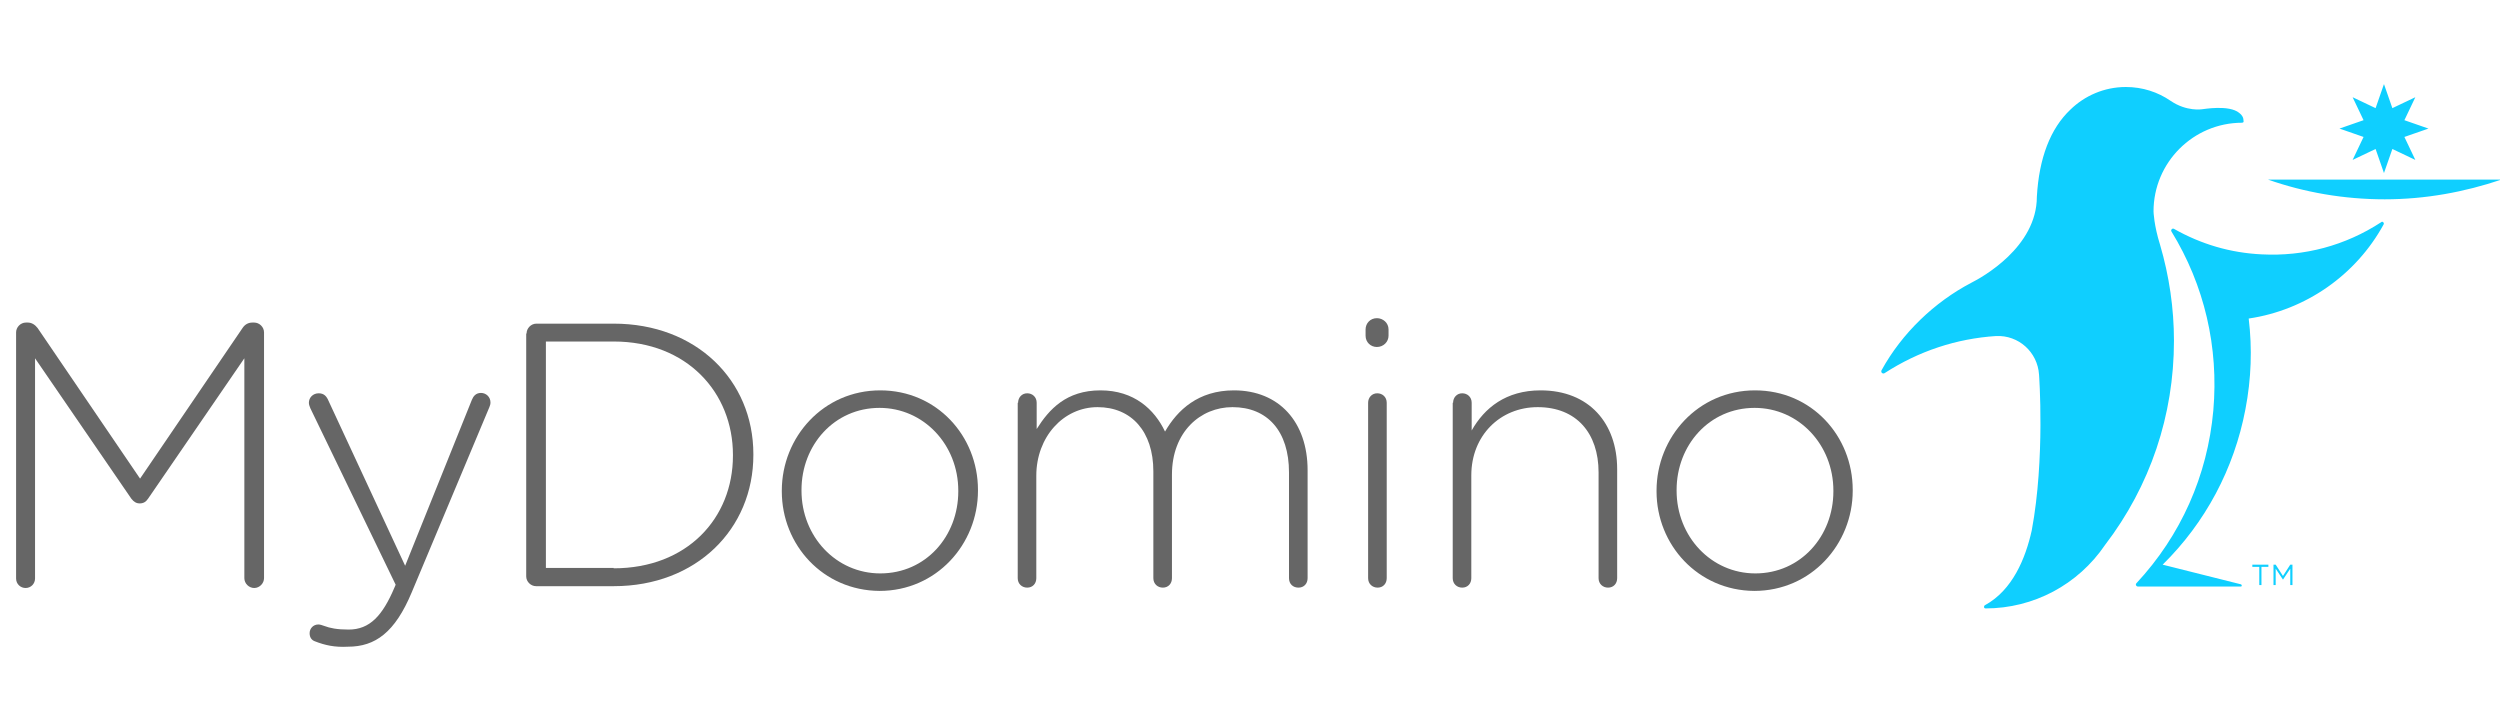
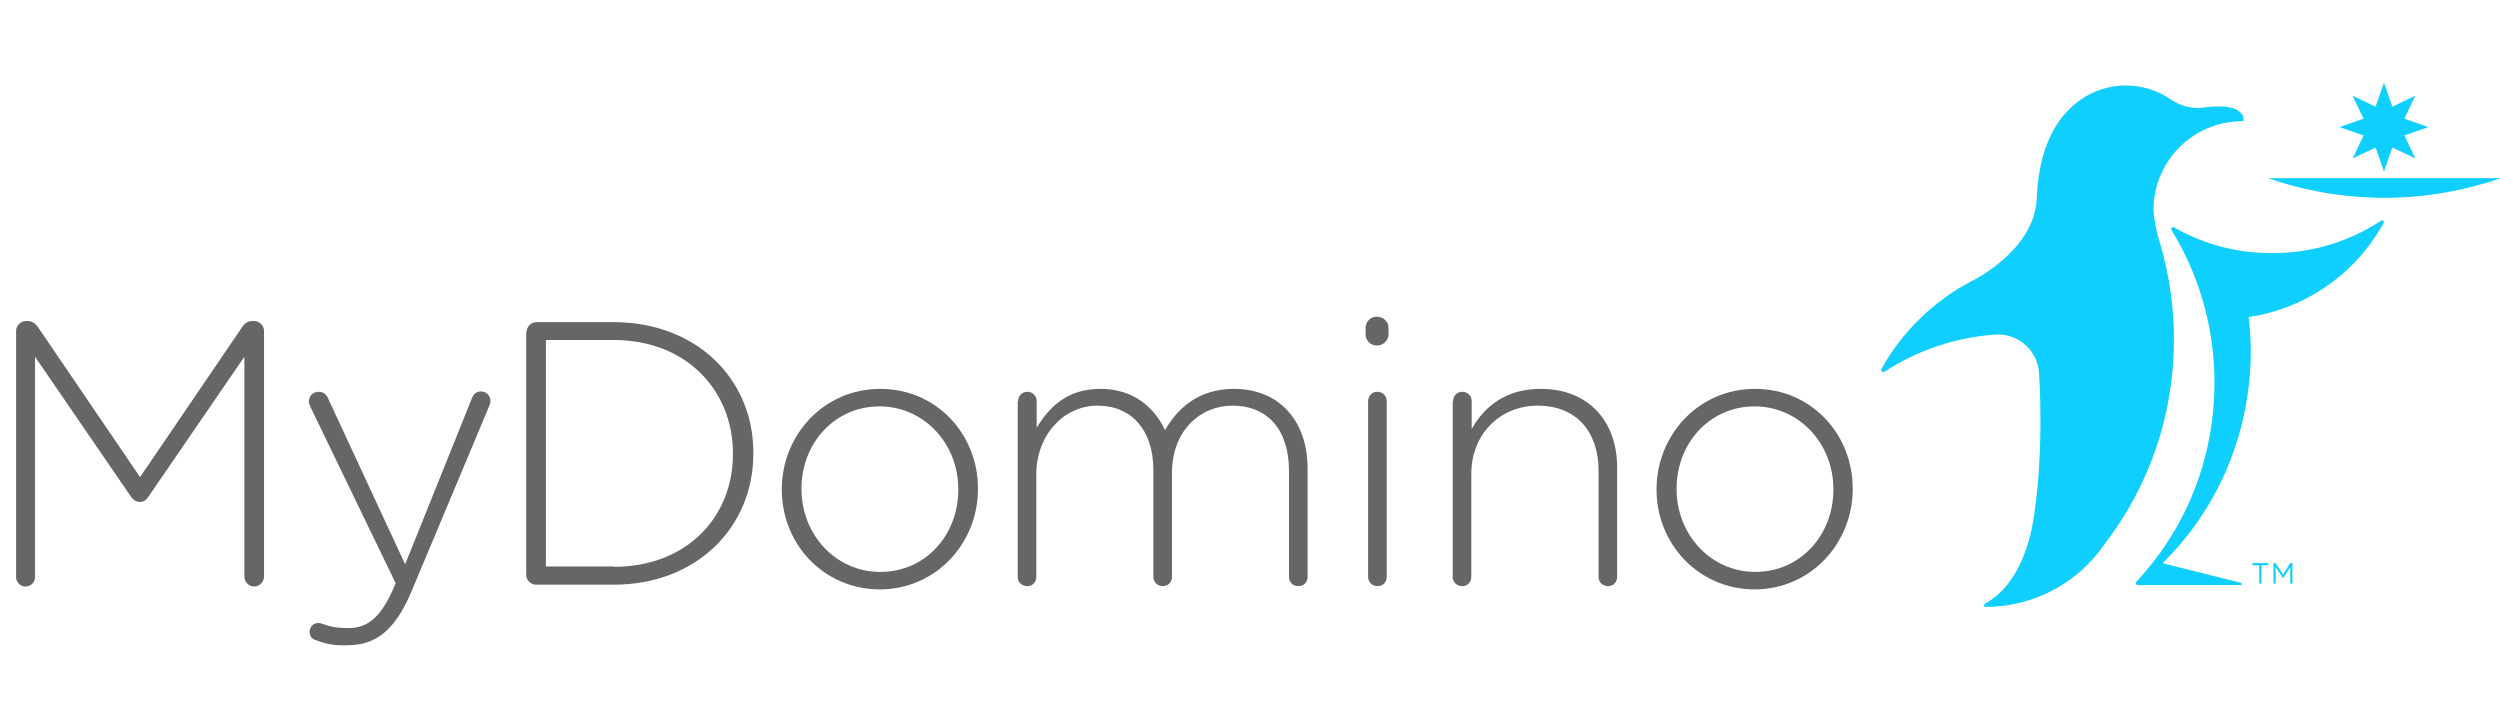
- <svg xmlns="http://www.w3.org/2000/svg" id="svg2" style="fill-rule:evenodd;clip-rule:evenodd;stroke-linejoin:round;stroke-miterlimit:1.414;" xml:space="preserve" version="1.1" viewBox="0 0 170 48" height="51px" width="179px">
+ <svg xmlns="http://www.w3.org/2000/svg" id="svg2" style="fill-rule:evenodd;clip-rule:evenodd;stroke-linejoin:round;stroke-miterlimit:1.414;" xml:space="preserve" version="1.1" viewBox="0 0 170 48" height="61px" width="215px">
  <defs id="defs26" />
  <g style="fill:#666666;fill-opacity:1">
    <path id="path5" style="fill-rule:nonzero;fill:#666666;fill-opacity:1" d="M1.094,22.385c0,-0.347 0.298,-0.669 0.67,-0.669l0.124,0c0.272,0 0.495,0.148 0.669,0.372l6.967,10.24l6.968,-10.24c0.148,-0.224 0.371,-0.372 0.669,-0.372l0.124,0c0.347,0 0.669,0.297 0.669,0.669l0,16.712c0,0.347 -0.297,0.669 -0.669,0.669c-0.347,0 -0.669,-0.297 -0.669,-0.669l0,-14.951l-6.546,9.545c-0.149,0.224 -0.323,0.323 -0.571,0.323c-0.223,0 -0.396,-0.099 -0.57,-0.323l-6.546,-9.545l0,14.975c0,0.348 -0.272,0.645 -0.644,0.645c-0.347,0 -0.645,-0.273 -0.645,-0.645l0,-16.736l0,0Z" />
    <path id="path7" style="fill-rule:nonzero;fill:#666666;fill-opacity:1" d="M21.401,43.386c-0.198,-0.074 -0.347,-0.248 -0.347,-0.545c0,-0.323 0.248,-0.595 0.595,-0.595c0.124,0 0.248,0.049 0.397,0.099c0.396,0.149 0.867,0.248 1.661,0.248c1.438,0 2.306,-0.942 3.124,-2.876l0.074,-0.174l-5.802,-12.001c-0.049,-0.124 -0.099,-0.248 -0.099,-0.372c0,-0.347 0.273,-0.644 0.67,-0.644c0.372,0 0.545,0.223 0.669,0.521l5.207,11.207l4.537,-11.282c0.1,-0.248 0.273,-0.471 0.62,-0.471c0.347,0 0.645,0.273 0.645,0.645c0,0.124 -0.025,0.198 -0.074,0.322l-5.282,12.596c-1.14,2.727 -2.479,3.694 -4.339,3.694c-0.892,0.05 -1.562,-0.099 -2.256,-0.372l0,0Z" />
    <path id="path9" style="fill-rule:nonzero;fill:#666666;fill-opacity:1" d="M35.807,22.46c0,-0.348 0.297,-0.67 0.669,-0.67l5.256,0c5.604,0 9.497,3.843 9.497,8.877l0,0.049c0,5.033 -3.868,8.926 -9.497,8.926l-5.281,0c-0.347,0 -0.669,-0.297 -0.669,-0.669l0,-16.513l0.025,0ZM41.732,38.427c4.984,0 8.108,-3.397 8.108,-7.661l0,-0.05c0,-4.24 -3.124,-7.711 -8.108,-7.711l-4.611,0l0,15.397l4.611,0l0,0.025Z" />
    <path id="path11" style="fill-rule:nonzero;fill:#666666;fill-opacity:1" d="M53.163,33.196l0,-0.05c0,-3.645 2.826,-6.819 6.694,-6.819c3.843,0 6.645,3.1 6.645,6.769l0,0.05c0,3.645 -2.826,6.818 -6.694,6.818c-3.843,-0.024 -6.645,-3.124 -6.645,-6.768ZM65.163,33.196l0,-0.05c0,-3.124 -2.355,-5.628 -5.355,-5.628c-3.075,0 -5.306,2.529 -5.306,5.578l0,0.05c0,3.124 2.355,5.628 5.355,5.628c3.1,0 5.306,-2.529 5.306,-5.578Z" />
    <path id="path13" style="fill-rule:nonzero;fill:#666666;fill-opacity:1" d="M69.23,27.17c0,-0.347 0.248,-0.644 0.62,-0.644c0.347,0 0.644,0.248 0.644,0.644l0,1.786c0.843,-1.339 2.009,-2.629 4.339,-2.629c2.281,0 3.67,1.29 4.389,2.802c0.843,-1.463 2.256,-2.802 4.686,-2.802c3.075,0 5.009,2.158 5.009,5.43l0,7.34c0,0.372 -0.248,0.644 -0.62,0.644c-0.372,0 -0.645,-0.248 -0.645,-0.644l0,-7.191c0,-2.802 -1.463,-4.438 -3.843,-4.438c-2.182,0 -4.116,1.686 -4.116,4.587l0,7.042c0,0.372 -0.248,0.644 -0.62,0.644c-0.347,0 -0.645,-0.248 -0.645,-0.644l0,-7.265c0,-2.703 -1.487,-4.364 -3.793,-4.364c-2.331,0 -4.166,2.033 -4.166,4.661l0,6.968c0,0.372 -0.248,0.644 -0.619,0.644c-0.348,0 -0.645,-0.248 -0.645,-0.644l0,-11.927l0.025,0Z" />
    <path id="path15" style="fill-rule:nonzero;fill:#666666;fill-opacity:1" d="M92.859,22.187c0,-0.422 0.322,-0.769 0.769,-0.769c0.421,0 0.793,0.322 0.793,0.769l0,0.421c0,0.422 -0.347,0.769 -0.793,0.769c-0.422,0 -0.769,-0.322 -0.769,-0.769l0,-0.421l0,0ZM93.032,27.17c0,-0.347 0.248,-0.644 0.62,-0.644c0.347,0 0.645,0.248 0.645,0.644l0,11.927c0,0.372 -0.248,0.644 -0.62,0.644c-0.347,0 -0.645,-0.248 -0.645,-0.644l0,-11.927Z" />
    <path id="path17" style="fill-rule:nonzero;fill:#666666;fill-opacity:1" d="M98.81,27.17c0,-0.347 0.248,-0.644 0.62,-0.644c0.347,0 0.644,0.248 0.644,0.644l0,1.885c0.868,-1.537 2.331,-2.728 4.686,-2.728c3.298,0 5.207,2.232 5.207,5.356l0,7.414c0,0.372 -0.248,0.644 -0.62,0.644c-0.347,0 -0.644,-0.248 -0.644,-0.644l0,-7.191c0,-2.678 -1.513,-4.438 -4.141,-4.438c-2.554,0 -4.513,1.934 -4.513,4.637l0,6.992c0,0.372 -0.248,0.644 -0.619,0.644c-0.348,0 -0.645,-0.248 -0.645,-0.644l0,-11.927l0.025,0Z" />
    <path id="path19" style="fill-rule:nonzero;fill:#666666;fill-opacity:1" d="M112.645,33.196l0,-0.05c0,-3.645 2.827,-6.819 6.695,-6.819c3.843,0 6.645,3.1 6.645,6.769l0,0.05c0,3.645 -2.827,6.818 -6.695,6.818c-3.818,-0.024 -6.645,-3.124 -6.645,-6.768ZM124.67,33.196l0,-0.05c0,-3.124 -2.355,-5.628 -5.355,-5.628c-3.075,0 -5.306,2.529 -5.306,5.578l0,0.05c0,3.124 2.355,5.628 5.355,5.628c3.075,0 5.306,-2.529 5.306,-5.578Z" />
  </g>
  <g style="fill:#00ccff;fill-opacity:0.941">
    <path id="path22" style="fill-rule:nonzero;fill:#00ccff;fill-opacity:0.941" d="M153.631,38.328l-0.472,0l0,-0.149l1.091,0l0,0.149l-0.471,0l0,1.24l-0.148,0l0,-1.24ZM154.597,38.179l0.149,0l0.496,0.769l0.496,-0.769l0.149,0l0,1.389l-0.149,0l0,-1.116l-0.496,0.744l-0.496,-0.744l0,1.116l-0.149,0l0,-1.389ZM159.085,8.525l1.637,0.57l-0.744,1.562l1.562,-0.744l0.57,1.637l0.571,-1.637l1.562,0.744l-0.744,-1.562l1.636,-0.57l-1.636,-0.57l0.744,-1.562l-1.562,0.743l-0.571,-1.636l-0.57,1.636l-1.562,-0.743l0.744,1.562l-1.637,0.57ZM154.226,11.996c2.479,0.868 5.157,1.339 7.934,1.339c2.777,0 5.43,-0.496 7.934,-1.339l-15.868,0ZM147.06,38.179c2.901,-2.851 4.86,-6.521 5.628,-10.562c0.397,-2.058 0.471,-4.141 0.223,-6.174c3.868,-0.57 7.29,-2.951 9.174,-6.397c0.025,-0.05 0.025,-0.099 -0.024,-0.149c-0.05,-0.049 -0.1,-0.049 -0.149,0c-2.43,1.587 -5.232,2.331 -8.108,2.182c-2.132,-0.099 -4.141,-0.694 -5.975,-1.736c-0.05,-0.024 -0.1,-0.024 -0.149,0.025c-0.05,0.05 -0.05,0.099 -0.025,0.149c2.256,3.67 3.223,7.885 2.851,12.174c-0.396,4.438 -2.206,8.505 -5.231,11.753c-0.05,0.049 -0.05,0.124 0,0.173c0.025,0.025 0.049,0.05 0.099,0.05l6.992,0c0.05,0 0.074,-0.025 0.074,-0.074c0,-0.025 -0.024,-0.05 -0.049,-0.075l-5.331,-1.339l0,0ZM135.729,22.633c1.537,-0.074 2.826,1.091 2.926,2.628c0,0 0.421,5.678 -0.496,10.588c-0.422,1.909 -1.314,4.066 -3.174,5.082c-0.05,0.025 -0.074,0.075 -0.074,0.124c0,0.05 0.049,0.1 0.099,0.1c3.273,0 6.298,-1.612 8.132,-4.315c3.075,-4.016 4.687,-8.827 4.687,-13.885c0,-2.206 -0.323,-4.413 -0.943,-6.521c-0.421,-1.338 -0.446,-2.256 -0.446,-2.281c0,-3.322 2.703,-6.025 6.025,-6.025c0.025,0 0.05,-0.025 0.075,-0.025c0.024,-0.024 0.024,-0.049 0.024,-0.074c0,-0.248 -0.099,-0.421 -0.297,-0.57c-0.694,-0.571 -2.455,-0.248 -2.529,-0.248c0,0 -1.042,0.173 -2.133,-0.57c-0.867,-0.596 -1.909,-0.943 -3.049,-0.943c-1.463,0 -2.802,0.595 -3.769,1.538c-1.364,1.289 -2.132,3.297 -2.281,5.926c0,3.421 -3.719,5.479 -4.463,5.851c-2.504,1.314 -4.711,3.422 -6.1,5.951c-0.024,0.049 -0.024,0.124 0.025,0.173c0.05,0.05 0.124,0.05 0.174,0.025c2.33,-1.512 4.909,-2.355 7.587,-2.529l0,0Z" />
  </g>
</svg>
